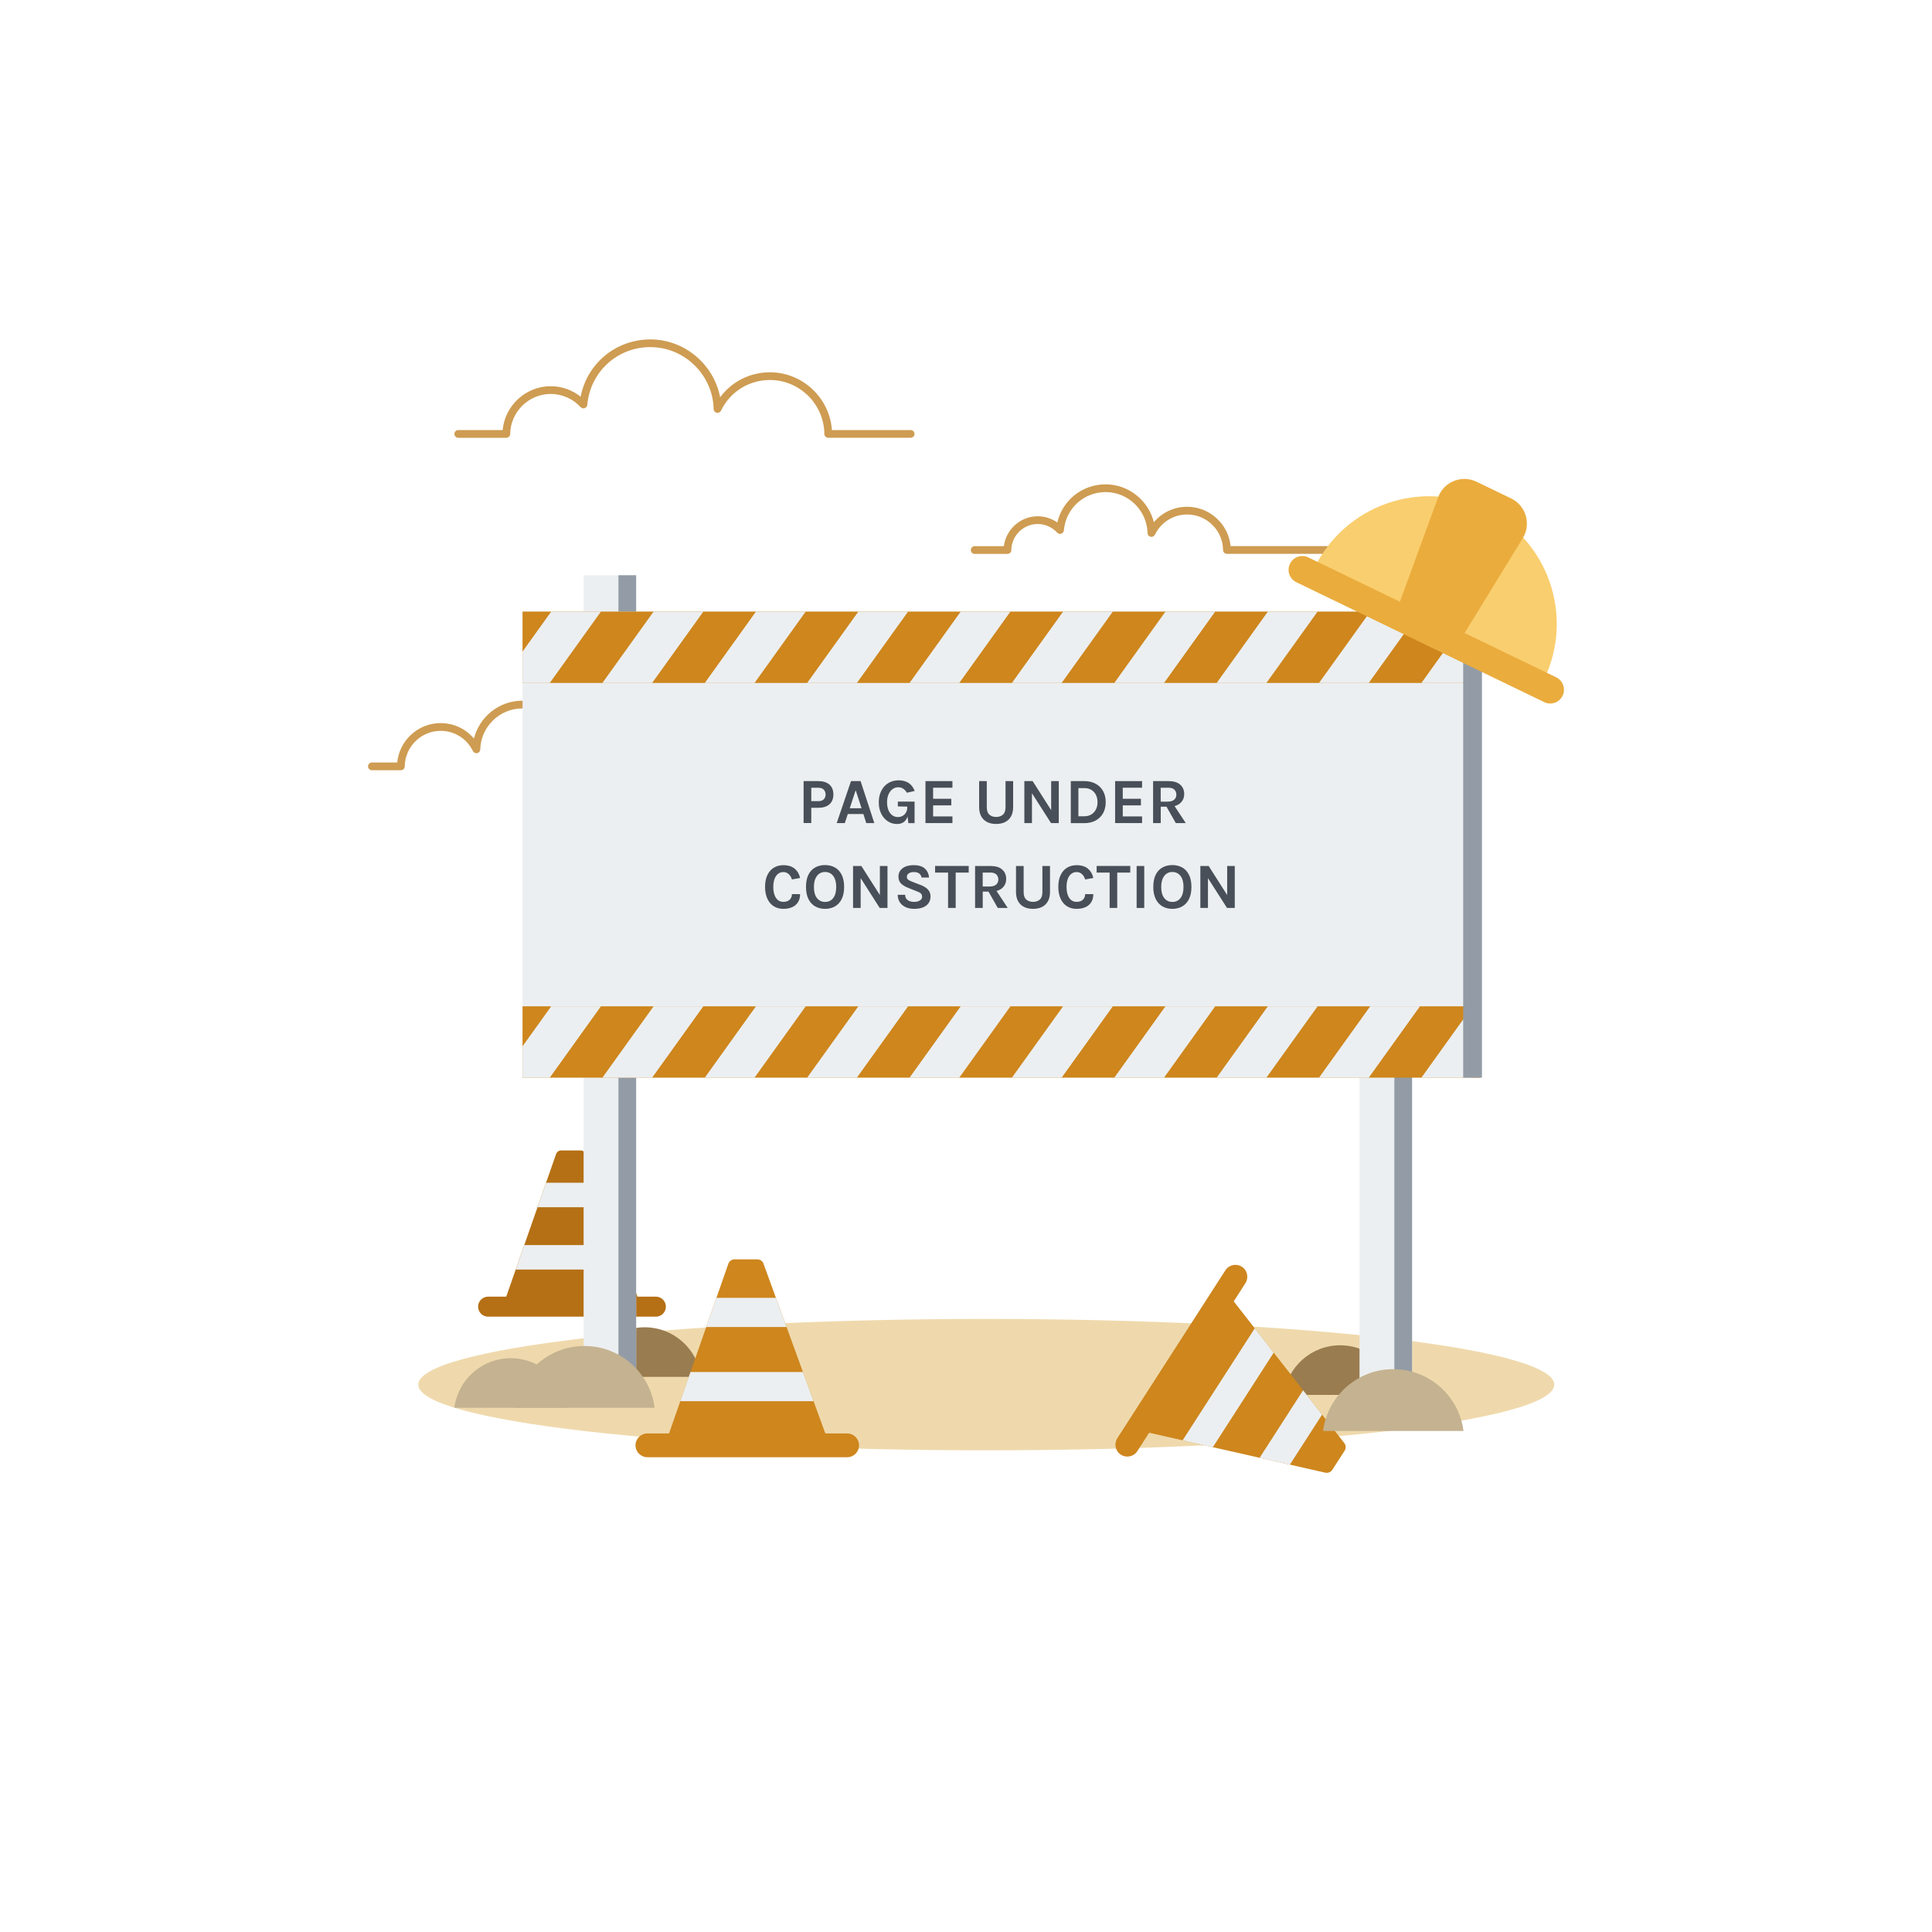
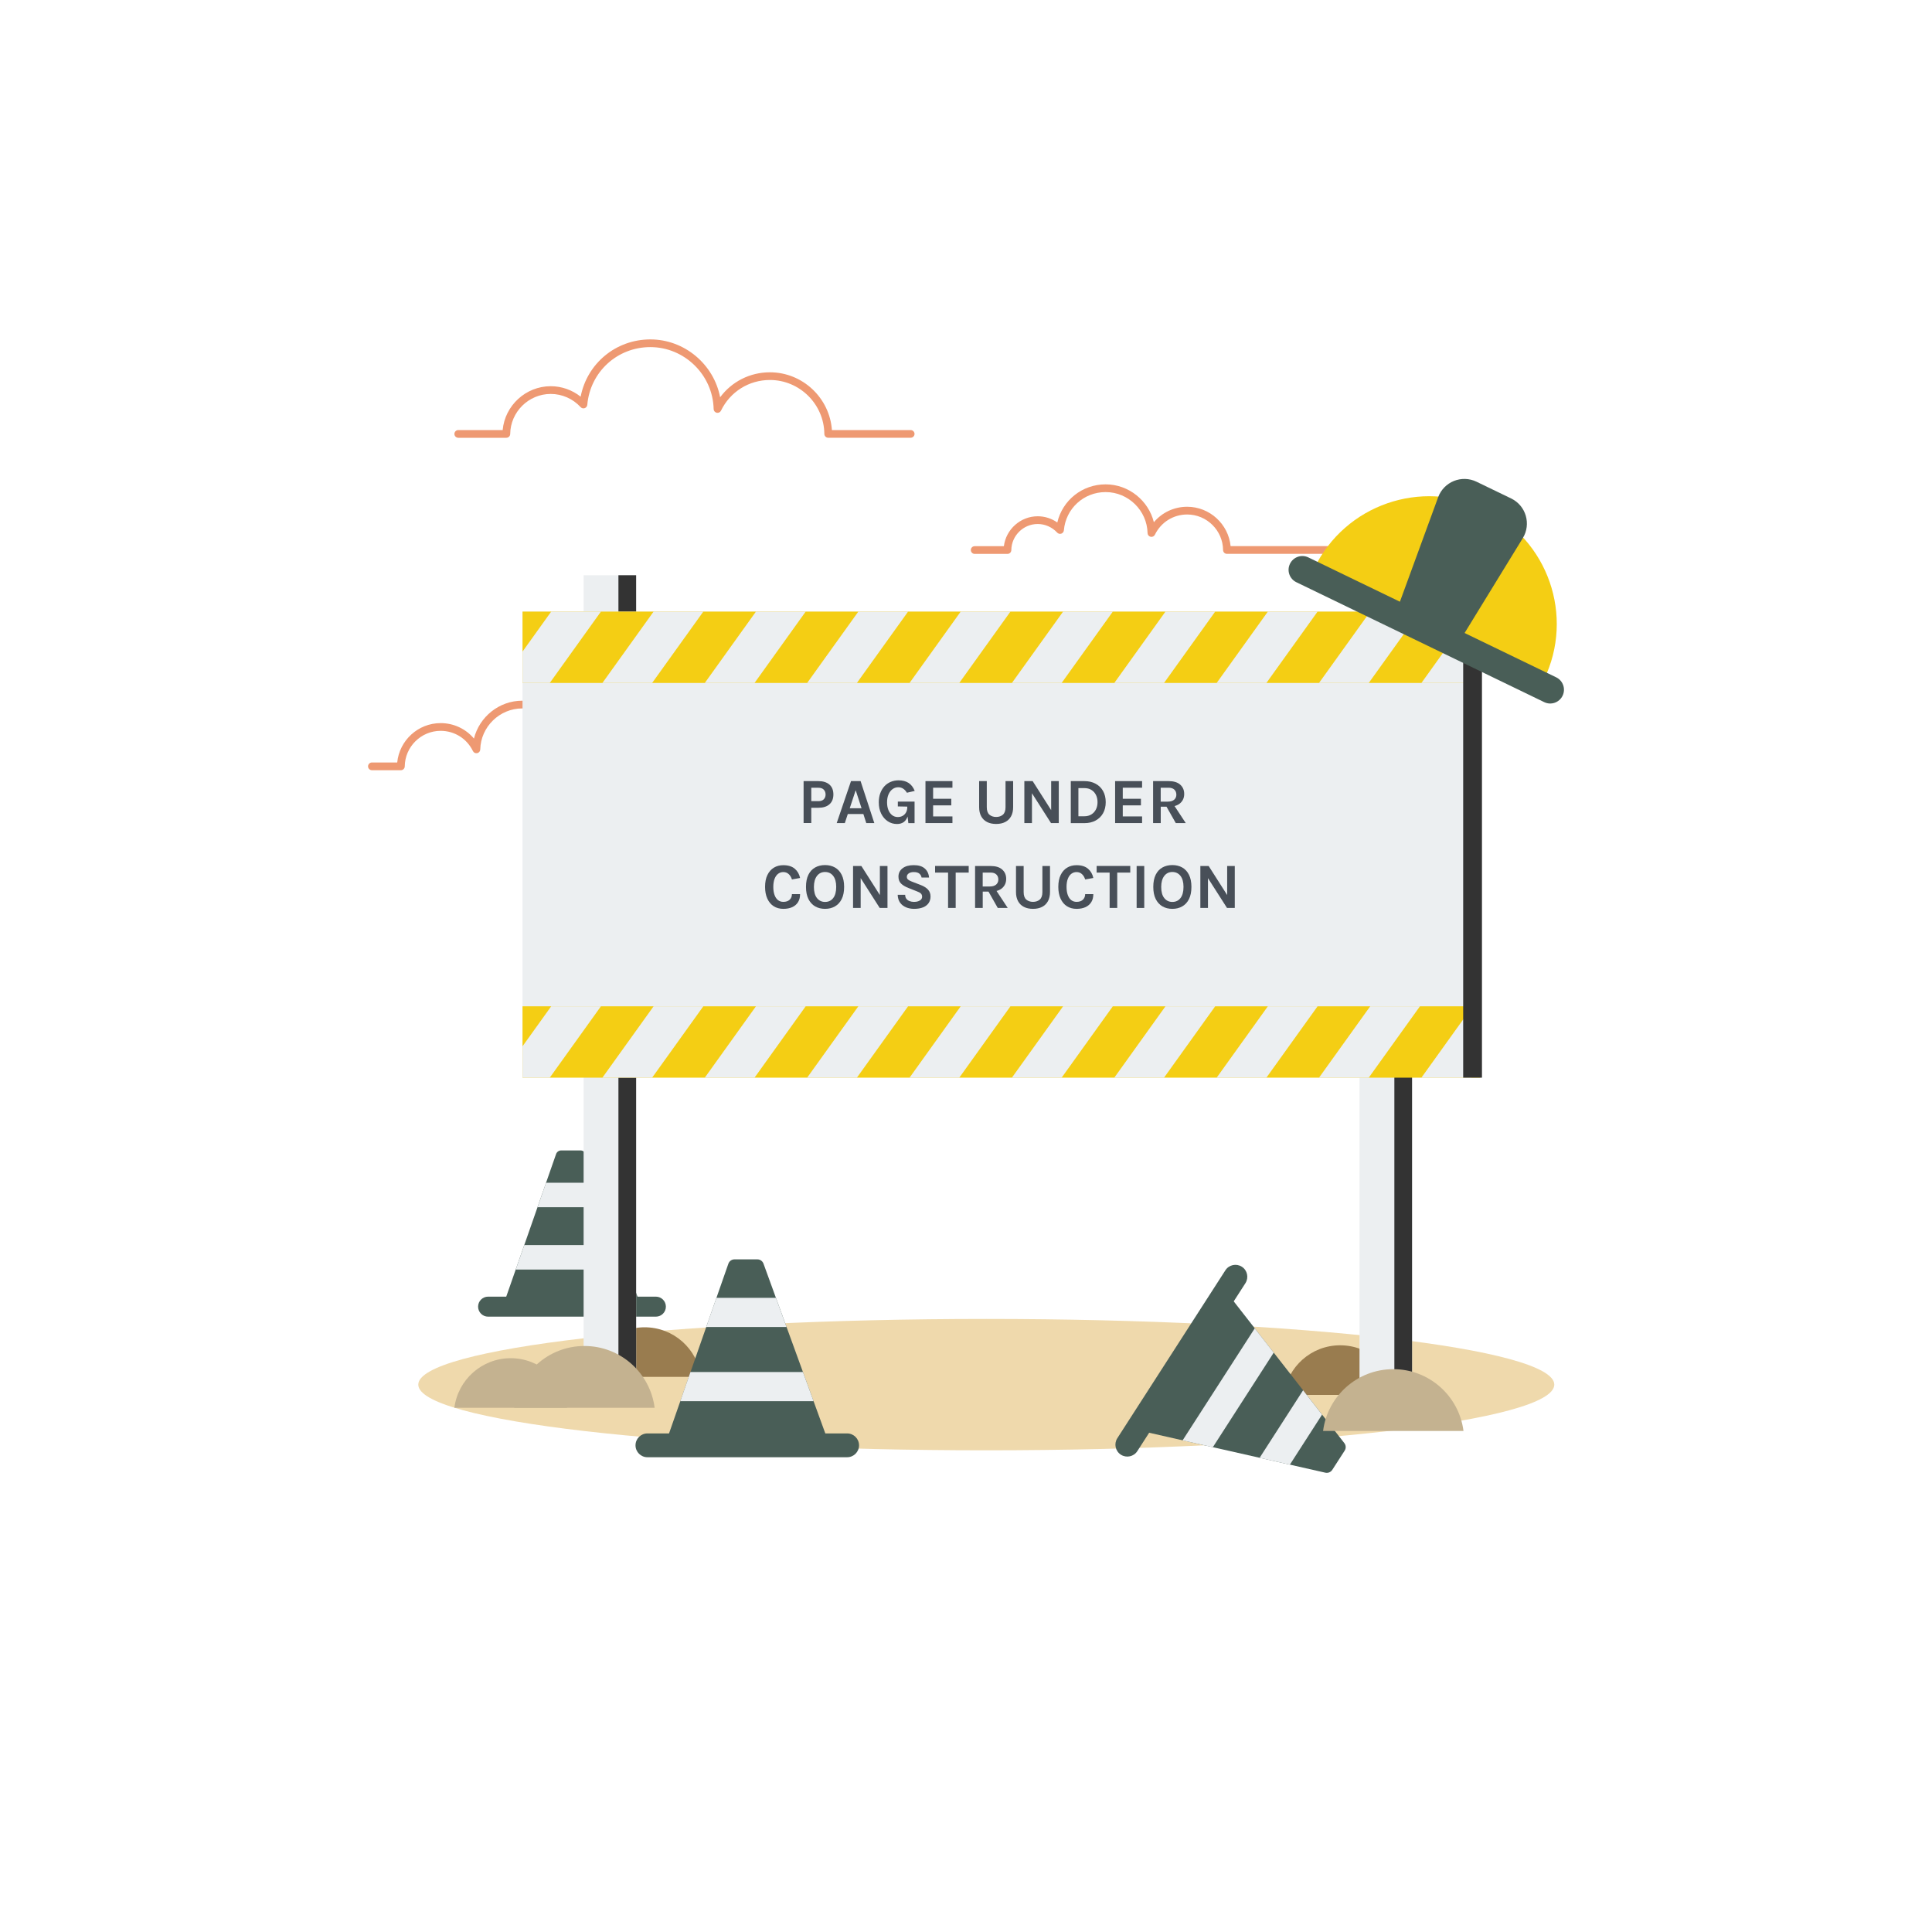
<svg xmlns="http://www.w3.org/2000/svg" version="1.1" id="OBJECTS" x="0px" y="0px" viewBox="0 0 500 500" style="enable-background:new 0 0 500 500;" xml:space="preserve">
  <style type="text/css">
	.st0{fill:#EFD9AC;}
	.st1{fill:#997C4F;}
- 	.st2{fill:#B57015;}
+ 	.st2{fill:#495E57;}
	.st3{fill:#ECEFF1;}
- 	.st4{fill:#939CA6;}
- 	.st5{fill:#CE9C52;}
+ 	.st4{fill:#333333;}
+ 	.st5{fill:#EE9972;}
	.st6{fill:#484F58;}
- 	.st7{fill:#CE861D;}
+ 	.st7{fill:#F4CE14;}
	.st8{fill:#C4B290;}
- 	.st9{fill:#F9CE6E;}
- 	.st10{fill:#EAAC3D;}
</style>
  <ellipse class="st0" cx="255.25" cy="358.34" rx="147" ry="17" />
  <path class="st1" d="M346.83,348.16c-7.49,0-13.66,5.6-14.58,12.84h29.17C360.5,353.76,354.33,348.16,346.83,348.16z" />
  <g>
    <g>
      <path class="st2" d="M169.74,335.57h-43.42c-1.43,0-2.59,1.16-2.59,2.59c0,1.43,1.16,2.59,2.59,2.59h43.42    c1.43,0,2.59-1.16,2.59-2.59C172.33,336.73,171.17,335.57,169.74,335.57z" />
      <path class="st2" d="M151.55,298.66c-0.2-0.56-0.73-0.93-1.33-0.93h-4.98c-0.6,0-1.14,0.38-1.33,0.95l-14.01,40.08h36.25    L151.55,298.66z" />
    </g>
    <polygon class="st3" points="141.32,306.09 139.11,312.42 156.57,312.42 154.26,306.09  " />
    <polygon class="st3" points="135.69,322.22 133.47,328.56 162.44,328.56 160.14,322.22  " />
  </g>
  <rect x="351.84" y="148.87" class="st3" width="13.6" height="212.31" />
  <rect x="360.86" y="148.87" class="st4" width="4.58" height="212.31" />
  <g>
    <path class="st5" d="M169.03,199.34h-8.48c-0.55,0-0.99-0.44-1-0.99c-0.05-3.72-3.11-6.75-6.83-6.75c-1.9,0-3.74,0.81-5.04,2.23   c-0.27,0.29-0.68,0.4-1.06,0.27c-0.38-0.13-0.64-0.46-0.67-0.86c-0.5-5.64-5.15-9.9-10.81-9.9c-5.85,0-10.72,4.77-10.85,10.62   c-0.01,0.46-0.33,0.86-0.79,0.95c-0.45,0.1-0.91-0.12-1.11-0.54c-1.57-3.23-4.77-5.23-8.35-5.23c-5.07,0-9.24,4.13-9.29,9.2   c-0.01,0.55-0.45,0.99-1,0.99h-7.5c-0.55,0-1-0.45-1-1c0-0.55,0.45-1,1-1h6.55c0.56-5.71,5.4-10.19,11.24-10.19   c3.39,0,6.5,1.48,8.62,4c1.39-5.6,6.5-9.8,12.48-9.8c6.08,0,11.16,4.13,12.51,9.87c1.48-1.04,3.25-1.61,5.07-1.61   c4.48,0,8.22,3.39,8.76,7.74h7.55c0.55,0,1,0.45,1,1C170.03,198.89,169.58,199.34,169.03,199.34z" />
  </g>
  <path class="st1" d="M166.83,343.5c-7.49,0-13.66,5.6-14.58,12.84h29.17C180.5,349.1,174.33,343.5,166.83,343.5z" />
  <rect x="151.04" y="148.87" class="st3" width="13.6" height="212.31" />
  <rect x="160.05" y="148.87" class="st4" width="4.58" height="212.31" />
  <rect x="135.23" y="158.28" class="st3" width="247.87" height="120.27" />
  <g>
    <g>
      <path class="st6" d="M207.97,213.01v-10.86h3.83c1.22,0,2.17,0.3,2.86,0.9c0.68,0.6,1.02,1.46,1.02,2.56    c0,1.09-0.34,1.94-1.02,2.54c-0.68,0.6-1.64,0.9-2.86,0.9h-1.84v3.95H207.97z M209.96,207.34h1.84c0.61,0,1.08-0.16,1.39-0.48    c0.31-0.32,0.47-0.74,0.47-1.24c0-0.51-0.16-0.93-0.47-1.26c-0.31-0.33-0.78-0.49-1.39-0.49h-1.84V207.34z" />
      <path class="st6" d="M216.54,213.01l3.7-10.86h2.48l3.55,10.86h-2.08l-0.75-2.34h-4.03l-0.77,2.34H216.54z M219.91,209.18h3.06    l-1.52-4.67L219.91,209.18z" />
      <path class="st6" d="M232.16,213.25c-0.89,0-1.69-0.23-2.4-0.7c-0.71-0.47-1.28-1.12-1.7-1.96c-0.42-0.84-0.63-1.82-0.63-2.94    c0-0.89,0.13-1.68,0.39-2.38c0.26-0.7,0.62-1.3,1.08-1.8c0.46-0.5,1.01-0.87,1.63-1.13c0.62-0.26,1.3-0.39,2.03-0.39    c1.02,0,1.87,0.22,2.56,0.66s1.23,1.14,1.61,2.08l-2.02,0.47c-0.28-0.46-0.61-0.82-0.98-1.06c-0.37-0.24-0.79-0.36-1.26-0.36    c-0.54,0-1.02,0.16-1.46,0.47c-0.44,0.32-0.79,0.77-1.05,1.35c-0.26,0.59-0.39,1.28-0.39,2.09c0,0.76,0.12,1.42,0.35,1.99    c0.23,0.57,0.56,1.01,0.97,1.33c0.42,0.32,0.9,0.48,1.46,0.48c0.47,0,0.89-0.1,1.26-0.31c0.37-0.21,0.66-0.51,0.88-0.9    c0.21-0.39,0.32-0.86,0.32-1.41h0.44c0,0.9-0.11,1.69-0.32,2.35c-0.21,0.66-0.55,1.18-1,1.54    C233.45,213.07,232.87,213.25,232.16,213.25z M235.08,213.01l-0.28-2.39v-1.87l-2.44-0.05v-1.25h4.33v5.57H235.08z" />
      <path class="st6" d="M239.51,213.01v-10.86h6.98v1.71h-5v2.86h4.7v1.71h-4.7v2.86h5v1.72H239.51z" />
      <path class="st6" d="M253.41,202.15h1.97v6.76c0,0.89,0.23,1.54,0.68,1.93s1.04,0.59,1.74,0.59c0.71,0,1.3-0.2,1.75-0.59    c0.45-0.4,0.68-1.04,0.68-1.93v-6.76h1.97v6.76c0,0.91-0.18,1.7-0.53,2.34s-0.85,1.14-1.51,1.48c-0.66,0.34-1.44,0.51-2.36,0.51    c-0.92,0-1.71-0.17-2.36-0.51c-0.66-0.34-1.16-0.83-1.51-1.48s-0.53-1.43-0.53-2.34V202.15z" />
      <path class="st6" d="M265.09,202.15h2.16l4.94,7.75h-0.15v-7.75h1.97v10.86H272l-5.25-8.22h0.32v8.22h-1.97V202.15z" />
      <path class="st6" d="M277.12,202.15h3.51c1.1,0,2.07,0.22,2.9,0.67c0.83,0.44,1.48,1.07,1.94,1.89s0.69,1.78,0.69,2.89    c0,1.1-0.23,2.05-0.69,2.87s-1.11,1.44-1.94,1.89c-0.83,0.45-1.8,0.67-2.9,0.67h-3.51V202.15z M279.09,203.95v7.3h1.54    c0.7,0,1.31-0.16,1.82-0.48s0.9-0.75,1.18-1.3c0.28-0.55,0.41-1.17,0.41-1.87c0-0.71-0.14-1.34-0.41-1.88    c-0.28-0.55-0.67-0.98-1.18-1.29c-0.51-0.32-1.12-0.47-1.82-0.47H279.09z" />
      <path class="st6" d="M288.59,213.01v-10.86h6.98v1.71h-5v2.86h4.7v1.71h-4.7v2.86h5v1.72H288.59z" />
      <path class="st6" d="M298.42,213.01v-10.86h4.02c1.3,0,2.3,0.3,2.99,0.91c0.69,0.61,1.04,1.41,1.04,2.42    c0,0.99-0.35,1.78-1.04,2.39c-0.69,0.61-1.69,0.91-2.99,0.91h-2.04v4.23H298.42z M300.39,207.46h1.84c0.73,0,1.27-0.17,1.65-0.5    c0.37-0.33,0.56-0.76,0.56-1.29c0-0.54-0.17-0.98-0.51-1.31s-0.84-0.5-1.5-0.5h-2.04V207.46z M304.29,213.01l-2.88-5.09h2.11    l3.35,5.09H304.29z" />
      <path class="st6" d="M202.72,235.21c-0.95,0-1.78-0.23-2.49-0.68s-1.25-1.11-1.64-1.95c-0.39-0.85-0.59-1.87-0.59-3.05    c0-1.23,0.2-2.26,0.61-3.09c0.4-0.83,0.96-1.46,1.67-1.89s1.52-0.64,2.44-0.64c1.27,0,2.25,0.31,2.97,0.92    c0.71,0.61,1.17,1.41,1.37,2.39l-2.11,0.38c-0.17-0.57-0.45-1.03-0.83-1.38c-0.38-0.35-0.84-0.53-1.4-0.53    c-0.49,0-0.92,0.14-1.31,0.42c-0.39,0.28-0.7,0.71-0.93,1.28c-0.23,0.57-0.35,1.28-0.35,2.13c0,0.8,0.1,1.49,0.31,2.07    c0.2,0.58,0.5,1.03,0.88,1.34s0.85,0.47,1.41,0.47c0.71,0,1.26-0.19,1.64-0.56s0.58-0.86,0.58-1.44h2.11    c0,0.81-0.17,1.5-0.52,2.06c-0.35,0.57-0.85,1-1.49,1.3C204.39,235.06,203.62,235.21,202.72,235.21z" />
      <path class="st6" d="M213.52,235.21c-0.96,0-1.82-0.21-2.56-0.64c-0.74-0.42-1.32-1.06-1.74-1.9s-0.63-1.89-0.63-3.14    c0-1.27,0.21-2.32,0.63-3.16s1-1.46,1.74-1.87c0.74-0.41,1.59-0.62,2.56-0.62c0.97,0,1.83,0.21,2.57,0.63    c0.74,0.42,1.32,1.05,1.74,1.89c0.42,0.84,0.63,1.88,0.63,3.12c0,1.27-0.21,2.32-0.63,3.16c-0.42,0.84-1,1.47-1.74,1.89    C215.35,235,214.49,235.21,213.52,235.21z M213.52,233.42c0.89,0,1.59-0.33,2.11-1c0.52-0.67,0.78-1.63,0.78-2.9    c0-1.22-0.26-2.16-0.78-2.84c-0.52-0.67-1.23-1.01-2.11-1.01c-0.87,0-1.57,0.34-2.09,1.02s-0.79,1.63-0.79,2.85    c0,1.25,0.26,2.22,0.79,2.88S212.65,233.42,213.52,233.42z" />
      <path class="st6" d="M220.76,224.12h2.16l4.94,7.75h-0.15v-7.75h1.97v10.86h-2.01l-5.25-8.22h0.32v8.22h-1.97V224.12z" />
      <path class="st6" d="M236.57,235.21c-0.75,0-1.45-0.13-2.08-0.39c-0.63-0.26-1.15-0.66-1.54-1.2c-0.39-0.54-0.6-1.22-0.63-2.04    h1.94c0,0.42,0.1,0.76,0.31,1.03c0.21,0.27,0.48,0.47,0.83,0.6s0.73,0.2,1.15,0.2c0.4,0,0.76-0.05,1.08-0.16    c0.31-0.11,0.56-0.26,0.74-0.46c0.18-0.2,0.27-0.43,0.27-0.71c0-0.36-0.11-0.65-0.33-0.85c-0.22-0.21-0.57-0.4-1.06-0.57    l-2.14-0.85c-0.84-0.33-1.48-0.71-1.92-1.15c-0.45-0.44-0.67-1.03-0.67-1.8c0-0.88,0.35-1.6,1.05-2.14    c0.7-0.55,1.67-0.82,2.92-0.82c1.22,0,2.16,0.28,2.82,0.85c0.66,0.57,1.04,1.35,1.13,2.36h-1.94c-0.07-0.43-0.27-0.77-0.59-1.03    s-0.79-0.39-1.42-0.39c-0.56,0-1,0.12-1.32,0.35c-0.32,0.23-0.48,0.52-0.48,0.87c0,0.3,0.1,0.54,0.31,0.72s0.52,0.34,0.95,0.51    l2.38,0.92c0.8,0.31,1.42,0.71,1.85,1.18c0.43,0.47,0.64,1.07,0.64,1.78c0,0.65-0.17,1.22-0.49,1.69    c-0.33,0.48-0.81,0.85-1.44,1.11C238.24,235.08,237.47,235.21,236.57,235.21z" />
      <path class="st6" d="M242,225.82v-1.71h8.7v1.71h-3.81l0.44-0.45v9.6h-1.97v-9.6l0.44,0.45H242z" />
      <path class="st6" d="M252.35,234.98v-10.86h4.02c1.3,0,2.3,0.3,2.99,0.91c0.69,0.61,1.04,1.41,1.04,2.42    c0,0.99-0.35,1.78-1.04,2.39c-0.69,0.61-1.69,0.91-2.99,0.91h-2.04v4.23H252.35z M254.32,229.42h1.84c0.73,0,1.27-0.17,1.65-0.5    c0.37-0.33,0.56-0.76,0.56-1.29c0-0.54-0.17-0.98-0.51-1.31s-0.84-0.5-1.5-0.5h-2.04V229.42z M258.22,234.98l-2.88-5.09h2.11    l3.35,5.09H258.22z" />
      <path class="st6" d="M262.95,224.12h1.97v6.76c0,0.89,0.23,1.54,0.68,1.93s1.04,0.59,1.74,0.59c0.71,0,1.3-0.2,1.75-0.59    c0.45-0.4,0.68-1.04,0.68-1.93v-6.76h1.97v6.76c0,0.91-0.18,1.7-0.53,2.34s-0.85,1.14-1.51,1.48c-0.66,0.34-1.44,0.51-2.36,0.51    c-0.92,0-1.71-0.17-2.36-0.51c-0.66-0.34-1.16-0.83-1.51-1.48s-0.53-1.43-0.53-2.34V224.12z" />
      <path class="st6" d="M278.61,235.21c-0.95,0-1.78-0.23-2.49-0.68s-1.25-1.11-1.64-1.95c-0.39-0.85-0.59-1.87-0.59-3.05    c0-1.23,0.2-2.26,0.61-3.09c0.4-0.83,0.96-1.46,1.67-1.89s1.52-0.64,2.44-0.64c1.27,0,2.25,0.31,2.97,0.92    c0.71,0.61,1.17,1.41,1.37,2.39l-2.11,0.38c-0.17-0.57-0.45-1.03-0.83-1.38c-0.38-0.35-0.84-0.53-1.4-0.53    c-0.49,0-0.92,0.14-1.31,0.42c-0.39,0.28-0.7,0.71-0.93,1.28c-0.23,0.57-0.35,1.28-0.35,2.13c0,0.8,0.1,1.49,0.31,2.07    c0.2,0.58,0.5,1.03,0.88,1.34s0.85,0.47,1.41,0.47c0.71,0,1.26-0.19,1.64-0.56s0.58-0.86,0.58-1.44h2.11    c0,0.81-0.17,1.5-0.52,2.06c-0.35,0.57-0.85,1-1.49,1.3C280.28,235.06,279.51,235.21,278.61,235.21z" />
      <path class="st6" d="M283.81,225.82v-1.71h8.7v1.71h-3.81l0.44-0.45v9.6h-1.97v-9.6l0.44,0.45H283.81z" />
      <path class="st6" d="M294.16,234.98v-10.86h1.97v10.86H294.16z" />
      <path class="st6" d="M303.4,235.21c-0.96,0-1.82-0.21-2.56-0.64c-0.74-0.42-1.32-1.06-1.74-1.9s-0.63-1.89-0.63-3.14    c0-1.27,0.21-2.32,0.63-3.16s1-1.46,1.74-1.87c0.74-0.41,1.59-0.62,2.56-0.62c0.97,0,1.83,0.21,2.57,0.63    c0.74,0.42,1.32,1.05,1.74,1.89c0.42,0.84,0.63,1.88,0.63,3.12c0,1.27-0.21,2.32-0.63,3.16c-0.42,0.84-1,1.47-1.74,1.89    C305.23,235,304.37,235.21,303.4,235.21z M303.4,233.42c0.89,0,1.59-0.33,2.11-1c0.52-0.67,0.78-1.63,0.78-2.9    c0-1.22-0.26-2.16-0.78-2.84c-0.52-0.67-1.23-1.01-2.11-1.01c-0.87,0-1.57,0.34-2.09,1.02s-0.79,1.63-0.79,2.85    c0,1.25,0.26,2.22,0.79,2.88S302.53,233.42,303.4,233.42z" />
      <path class="st6" d="M310.64,224.12h2.16l4.94,7.75h-0.15v-7.75h1.97v10.86h-2.01l-5.25-8.22h0.32v8.22h-1.97V224.12z" />
    </g>
  </g>
  <g>
    <g>
-       <path class="st7" d="M219.24,370.97h-51.69c-1.7,0-3.08,1.38-3.08,3.08s1.38,3.08,3.08,3.08h51.69c1.7,0,3.08-1.38,3.08-3.08    S220.94,370.97,219.24,370.97z" />
-       <path class="st7" d="M197.59,327.03c-0.24-0.66-0.87-1.11-1.58-1.11h-5.92c-0.72,0-1.35,0.45-1.59,1.13l-16.68,47.71h43.15    L197.59,327.03z" />
+       <path class="st2" d="M219.24,370.97h-51.69c-1.7,0-3.08,1.38-3.08,3.08s1.38,3.08,3.08,3.08h51.69c1.7,0,3.08-1.38,3.08-3.08    S220.94,370.97,219.24,370.97z" />
+       <path class="st2" d="M197.59,327.03c-0.24-0.66-0.87-1.11-1.58-1.11h-5.92c-0.72,0-1.35,0.45-1.59,1.13l-16.68,47.71h43.15    L197.59,327.03z" />
    </g>
    <polygon class="st3" points="185.41,335.88 182.77,343.42 203.55,343.42 200.81,335.88  " />
    <polygon class="st3" points="178.69,355.08 176.06,362.62 210.55,362.62 207.8,355.08  " />
  </g>
  <g>
    <g>
-       <path class="st7" d="M294.34,375.55l27.97-43.46c0.92-1.43,0.51-3.34-0.92-4.26s-3.34-0.51-4.26,0.92l-27.97,43.46    c-0.92,1.43-0.51,3.34,0.92,4.26S293.42,376.98,294.34,375.55z" />
-       <path class="st7" d="M343,381.13c0.69,0.16,1.4-0.14,1.79-0.73l3.21-4.98c0.39-0.6,0.35-1.38-0.09-1.95l-31.1-39.85l-23.35,36.28    L343,381.13z" />
+       <path class="st2" d="M294.34,375.55l27.97-43.46c0.92-1.43,0.51-3.34-0.92-4.26s-3.34-0.51-4.26,0.92l-27.97,43.46    c-0.92,1.43-0.51,3.34,0.92,4.26S293.42,376.98,294.34,375.55z" />
+       <path class="st2" d="M343,381.13c0.69,0.16,1.4-0.14,1.79-0.73l3.21-4.98c0.39-0.6,0.35-1.38-0.09-1.95l-31.1-39.85l-23.35,36.28    L343,381.13z" />
    </g>
    <polygon class="st3" points="342.15,366.1 337.24,359.8 325.99,377.28 333.82,379.05  " />
    <polygon class="st3" points="329.64,350.06 324.73,343.77 306.06,372.76 313.88,374.54  " />
  </g>
  <g>
    <rect x="135.23" y="158.28" class="st7" width="247.87" height="18.47" />
    <polygon class="st3" points="142.65,158.28 135.23,168.63 135.23,176.75 142.28,176.75 155.52,158.28  " />
    <polygon class="st3" points="168.77,176.75 182.02,158.28 169.15,158.28 155.9,176.75  " />
    <polygon class="st3" points="195.27,176.75 208.51,158.28 195.64,158.28 182.4,176.75  " />
    <polygon class="st3" points="221.76,176.75 235.01,158.28 222.14,158.28 208.89,176.75  " />
    <polygon class="st3" points="248.26,176.75 261.5,158.28 248.63,158.28 235.39,176.75  " />
    <polygon class="st3" points="274.75,176.75 288,158.28 275.13,158.28 261.88,176.75  " />
    <polygon class="st3" points="301.25,176.75 314.49,158.28 301.62,158.28 288.38,176.75  " />
    <polygon class="st3" points="327.74,176.75 340.99,158.28 328.12,158.28 314.87,176.75  " />
    <polygon class="st3" points="354.23,176.75 367.48,158.28 354.61,158.28 341.36,176.75  " />
    <polygon class="st3" points="380.73,176.75 383.1,173.45 383.1,158.28 381.11,158.28 367.86,176.75  " />
  </g>
  <g>
    <rect x="135.23" y="260.43" class="st7" width="247.87" height="18.47" />
    <polygon class="st3" points="142.65,260.43 135.23,270.78 135.23,278.9 142.28,278.9 155.52,260.43  " />
    <polygon class="st3" points="168.77,278.9 182.02,260.43 169.15,260.43 155.9,278.9  " />
    <polygon class="st3" points="195.27,278.9 208.51,260.43 195.64,260.43 182.4,278.9  " />
    <polygon class="st3" points="221.76,278.9 235.01,260.43 222.14,260.43 208.89,278.9  " />
    <polygon class="st3" points="248.26,278.9 261.5,260.43 248.63,260.43 235.39,278.9  " />
    <polygon class="st3" points="274.75,278.9 288,260.43 275.13,260.43 261.88,278.9  " />
    <polygon class="st3" points="301.25,278.9 314.49,260.43 301.62,260.43 288.38,278.9  " />
    <polygon class="st3" points="327.74,278.9 340.99,260.43 328.12,260.43 314.87,278.9  " />
    <polygon class="st3" points="354.23,278.9 367.48,260.43 354.61,260.43 341.36,278.9  " />
    <polygon class="st3" points="380.73,278.9 383.1,275.6 383.1,260.43 381.11,260.43 367.86,278.9  " />
  </g>
  <rect x="378.67" y="158.28" class="st4" width="4.86" height="120.62" />
  <path class="st8" d="M151.25,348.34c-9.33,0-17.02,6.98-18.17,16h36.34C168.27,355.32,160.58,348.34,151.25,348.34z" />
  <path class="st8" d="M360.58,354.34c-9.33,0-17.02,6.98-18.17,16h36.34C377.6,361.32,369.92,354.34,360.58,354.34z" />
  <path class="st8" d="M132.17,351.5c-7.49,0-13.66,5.6-14.58,12.84h29.17C145.83,357.1,139.66,351.5,132.17,351.5z" />
  <g>
    <path class="st5" d="M345.03,143.34h-27.5c-0.55,0-0.99-0.44-1-0.99c-0.05-5.08-4.22-9.2-9.29-9.2c-3.58,0-6.77,2-8.35,5.23   c-0.2,0.41-0.66,0.64-1.11,0.54c-0.45-0.1-0.78-0.49-0.79-0.95c-0.13-5.86-4.99-10.62-10.85-10.62c-5.67,0-10.32,4.26-10.81,9.9   c-0.03,0.39-0.3,0.73-0.67,0.86c-0.38,0.13-0.79,0.02-1.06-0.27c-1.3-1.41-3.13-2.23-5.04-2.23c-3.72,0-6.79,3.03-6.83,6.75   c-0.01,0.55-0.45,0.99-1,0.99h-8.48c-0.55,0-1-0.45-1-1c0-0.55,0.45-1,1-1h7.55c0.55-4.35,4.29-7.74,8.76-7.74   c1.82,0,3.6,0.57,5.07,1.61c1.34-5.74,6.43-9.87,12.51-9.87c5.98,0,11.09,4.2,12.48,9.8c2.11-2.51,5.22-4,8.62-4   c5.83,0,10.68,4.49,11.24,10.19h26.56c0.55,0,1,0.45,1,1C346.03,142.89,345.58,143.34,345.03,143.34z" />
  </g>
  <g>
    <path class="st5" d="M235.68,113.29h-21.34c-0.55,0-0.99-0.44-1-0.99c-0.07-7.7-6.39-13.96-14.09-13.96   c-5.42,0-10.28,3.04-12.66,7.94c-0.2,0.42-0.66,0.64-1.11,0.54c-0.45-0.1-0.78-0.49-0.79-0.95c-0.19-8.84-7.54-16.04-16.38-16.04   c-8.56,0-15.57,6.42-16.32,14.94c-0.03,0.39-0.3,0.73-0.67,0.86c-0.38,0.13-0.79,0.02-1.06-0.27c-1.99-2.17-4.81-3.41-7.73-3.41   c-5.71,0-10.42,4.65-10.49,10.36c-0.01,0.55-0.45,0.99-1,0.99H118.6c-0.55,0-1-0.45-1-1c0-0.55,0.45-1,1-1h11.49   c0.58-6.34,5.97-11.35,12.44-11.35c2.82,0,5.55,0.97,7.74,2.71c1.66-8.58,9.11-14.82,18.04-14.82c8.89,0,16.44,6.49,18.06,14.97   c3-4.04,7.71-6.46,12.88-6.46c8.46,0,15.46,6.62,16.05,14.95h20.38c0.55,0,1,0.45,1,1C236.68,112.84,236.23,113.29,235.68,113.29z" />
  </g>
  <g>
-     <path class="st9" d="M384.24,131.73L384.24,131.73c-16.42-7.95-36.18-1.07-44.12,15.35l-0.17,0.35l59.47,28.77l0.17-0.35   C407.53,159.44,400.66,139.68,384.24,131.73z" />
-     <path class="st10" d="M391.08,129l-8.96-4.33c-3.85-1.86-8.46,0.01-9.93,4.02l-10.68,29.18l16.33,7.9l16.25-26.49   C396.33,135.64,394.93,130.86,391.08,129z" />
-     <path class="st10" d="M402.74,175.29l-64.14-31.03c-1.77-0.86-3.9-0.12-4.76,1.66c-0.86,1.77-0.12,3.9,1.66,4.76l64.14,31.03   c1.77,0.86,3.9,0.12,4.76-1.66C405.25,178.28,404.51,176.15,402.74,175.29z" />
+     <path class="st7" d="M384.24,131.73L384.24,131.73c-16.42-7.95-36.18-1.07-44.12,15.35l-0.17,0.35l59.47,28.77l0.17-0.35   C407.53,159.44,400.66,139.68,384.24,131.73z" />
+     <path class="st2" d="M391.08,129l-8.96-4.33c-3.85-1.86-8.46,0.01-9.93,4.02l-10.68,29.18l16.33,7.9l16.25-26.49   C396.33,135.64,394.93,130.86,391.08,129z" />
+     <path class="st2" d="M402.74,175.29l-64.14-31.03c-1.77-0.86-3.9-0.12-4.76,1.66c-0.86,1.77-0.12,3.9,1.66,4.76l64.14,31.03   c1.77,0.86,3.9,0.12,4.76-1.66C405.25,178.28,404.51,176.15,402.74,175.29z" />
  </g>
</svg>
